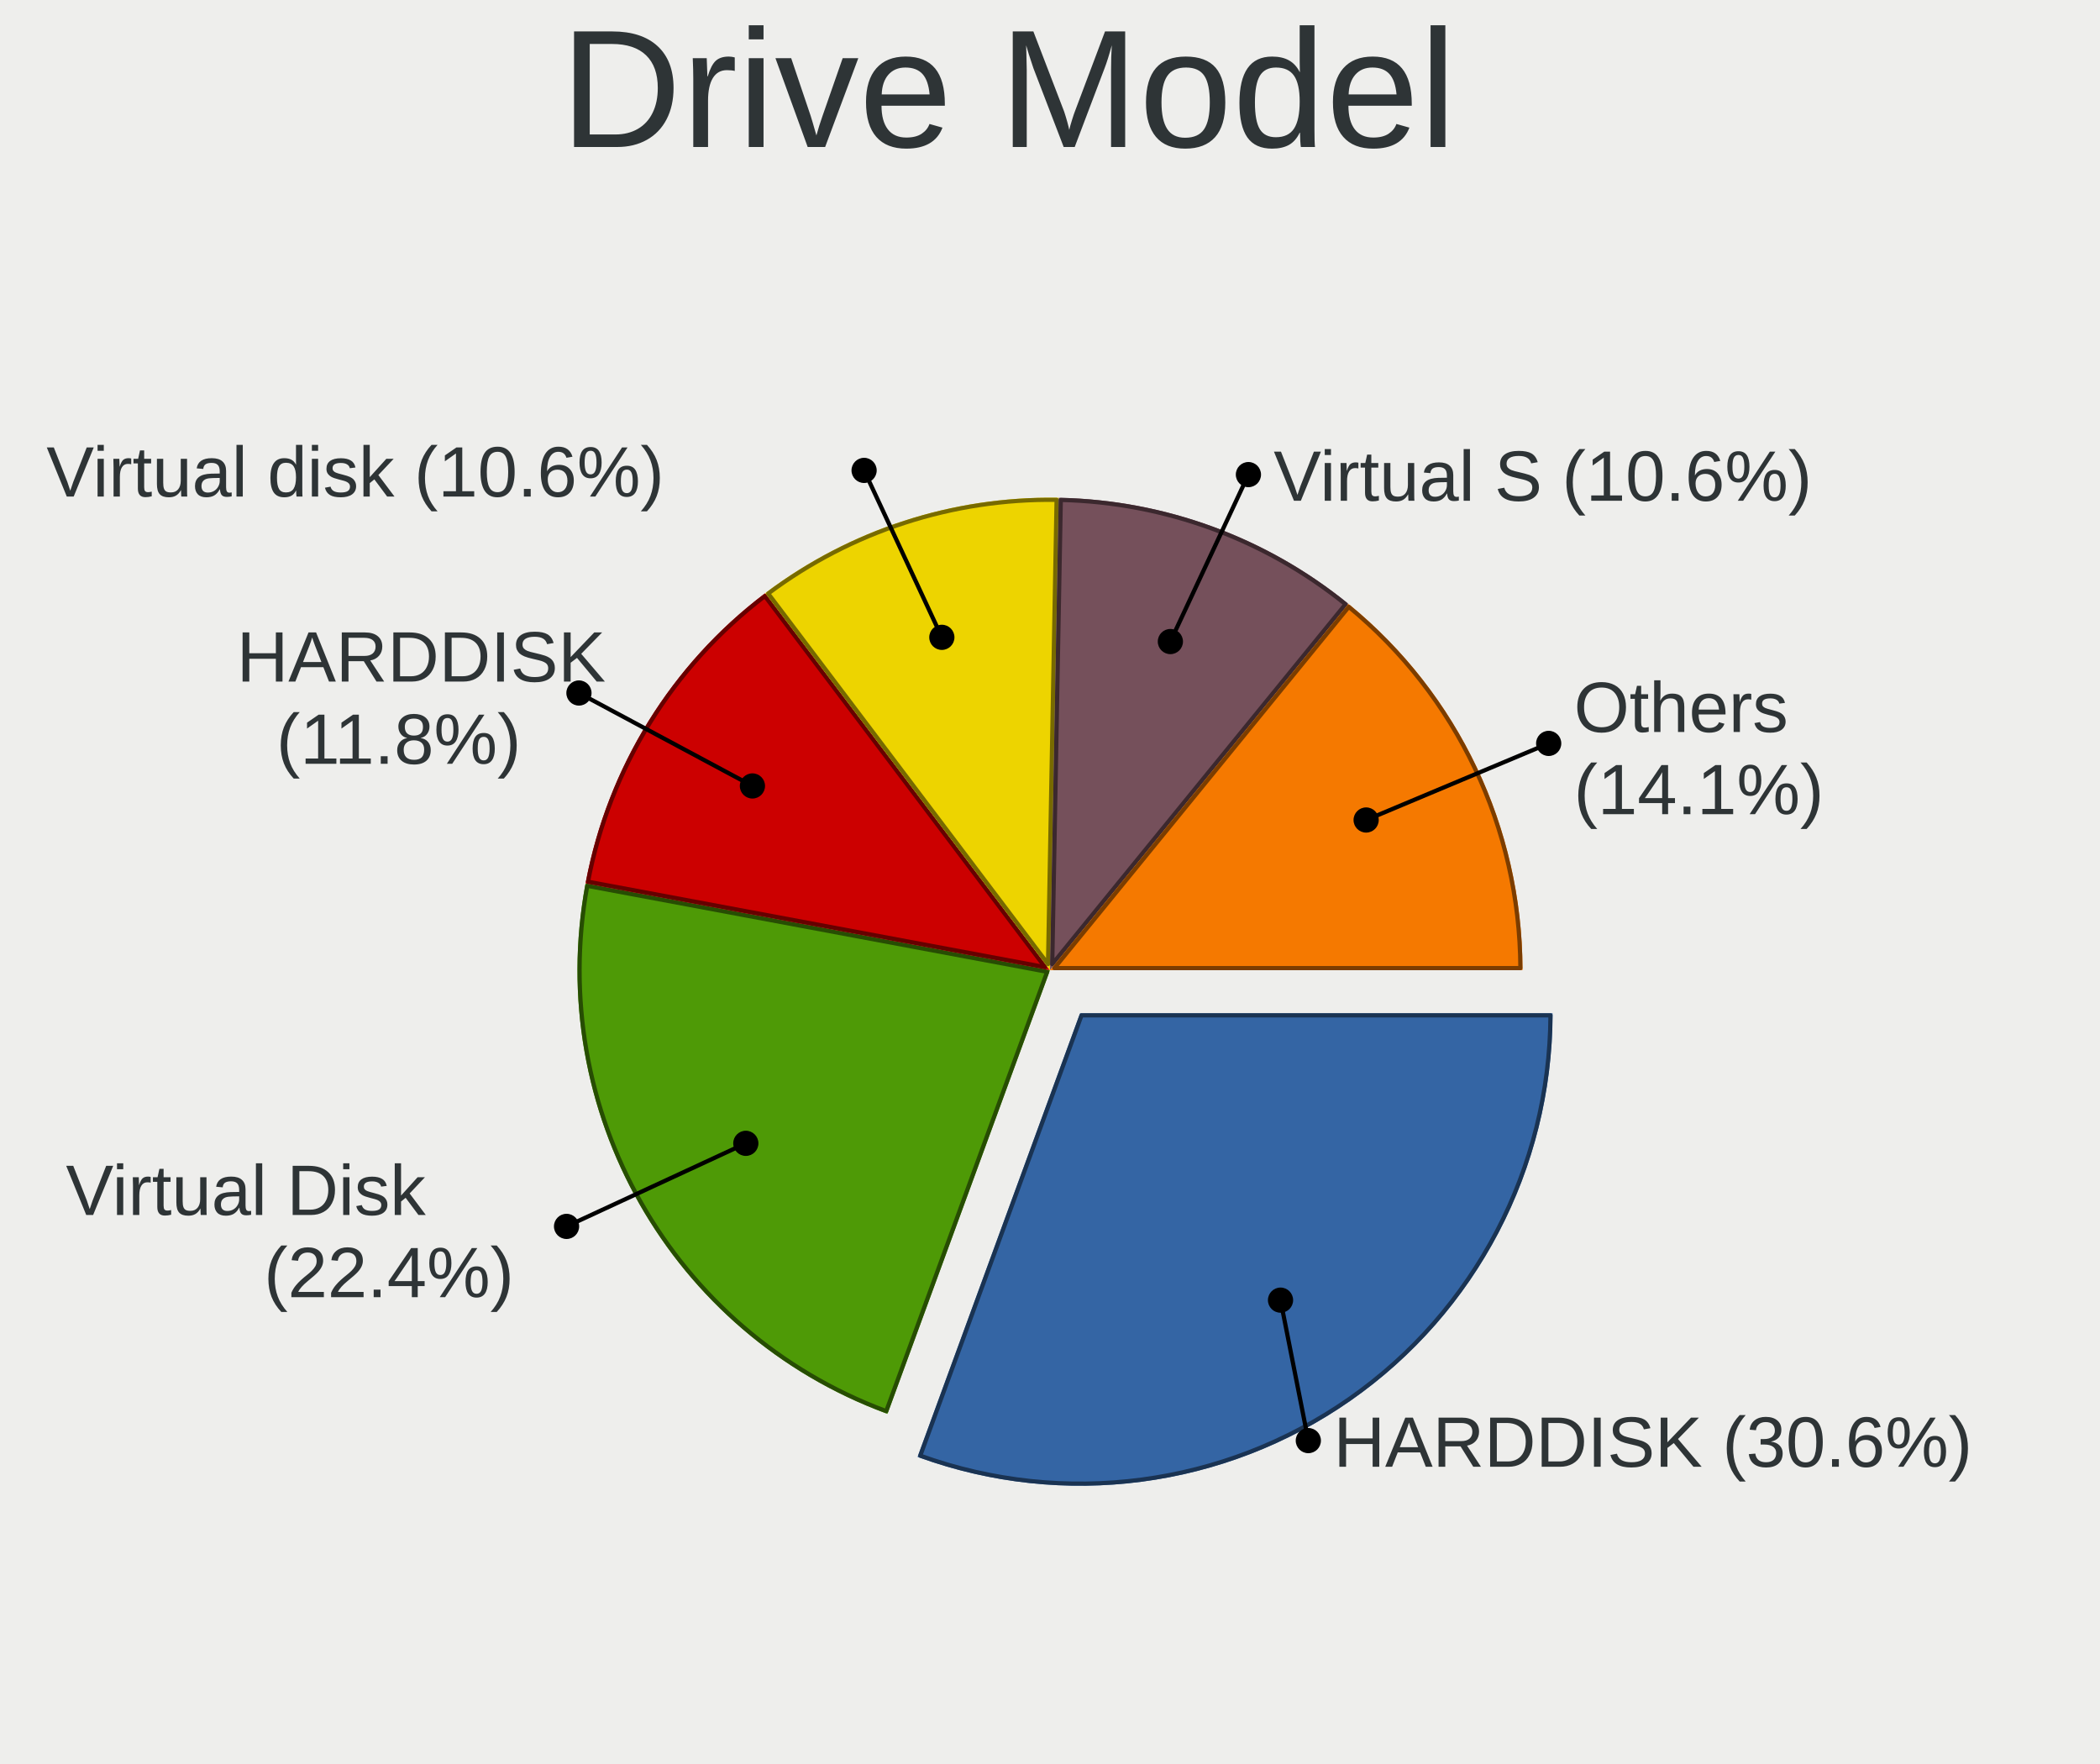
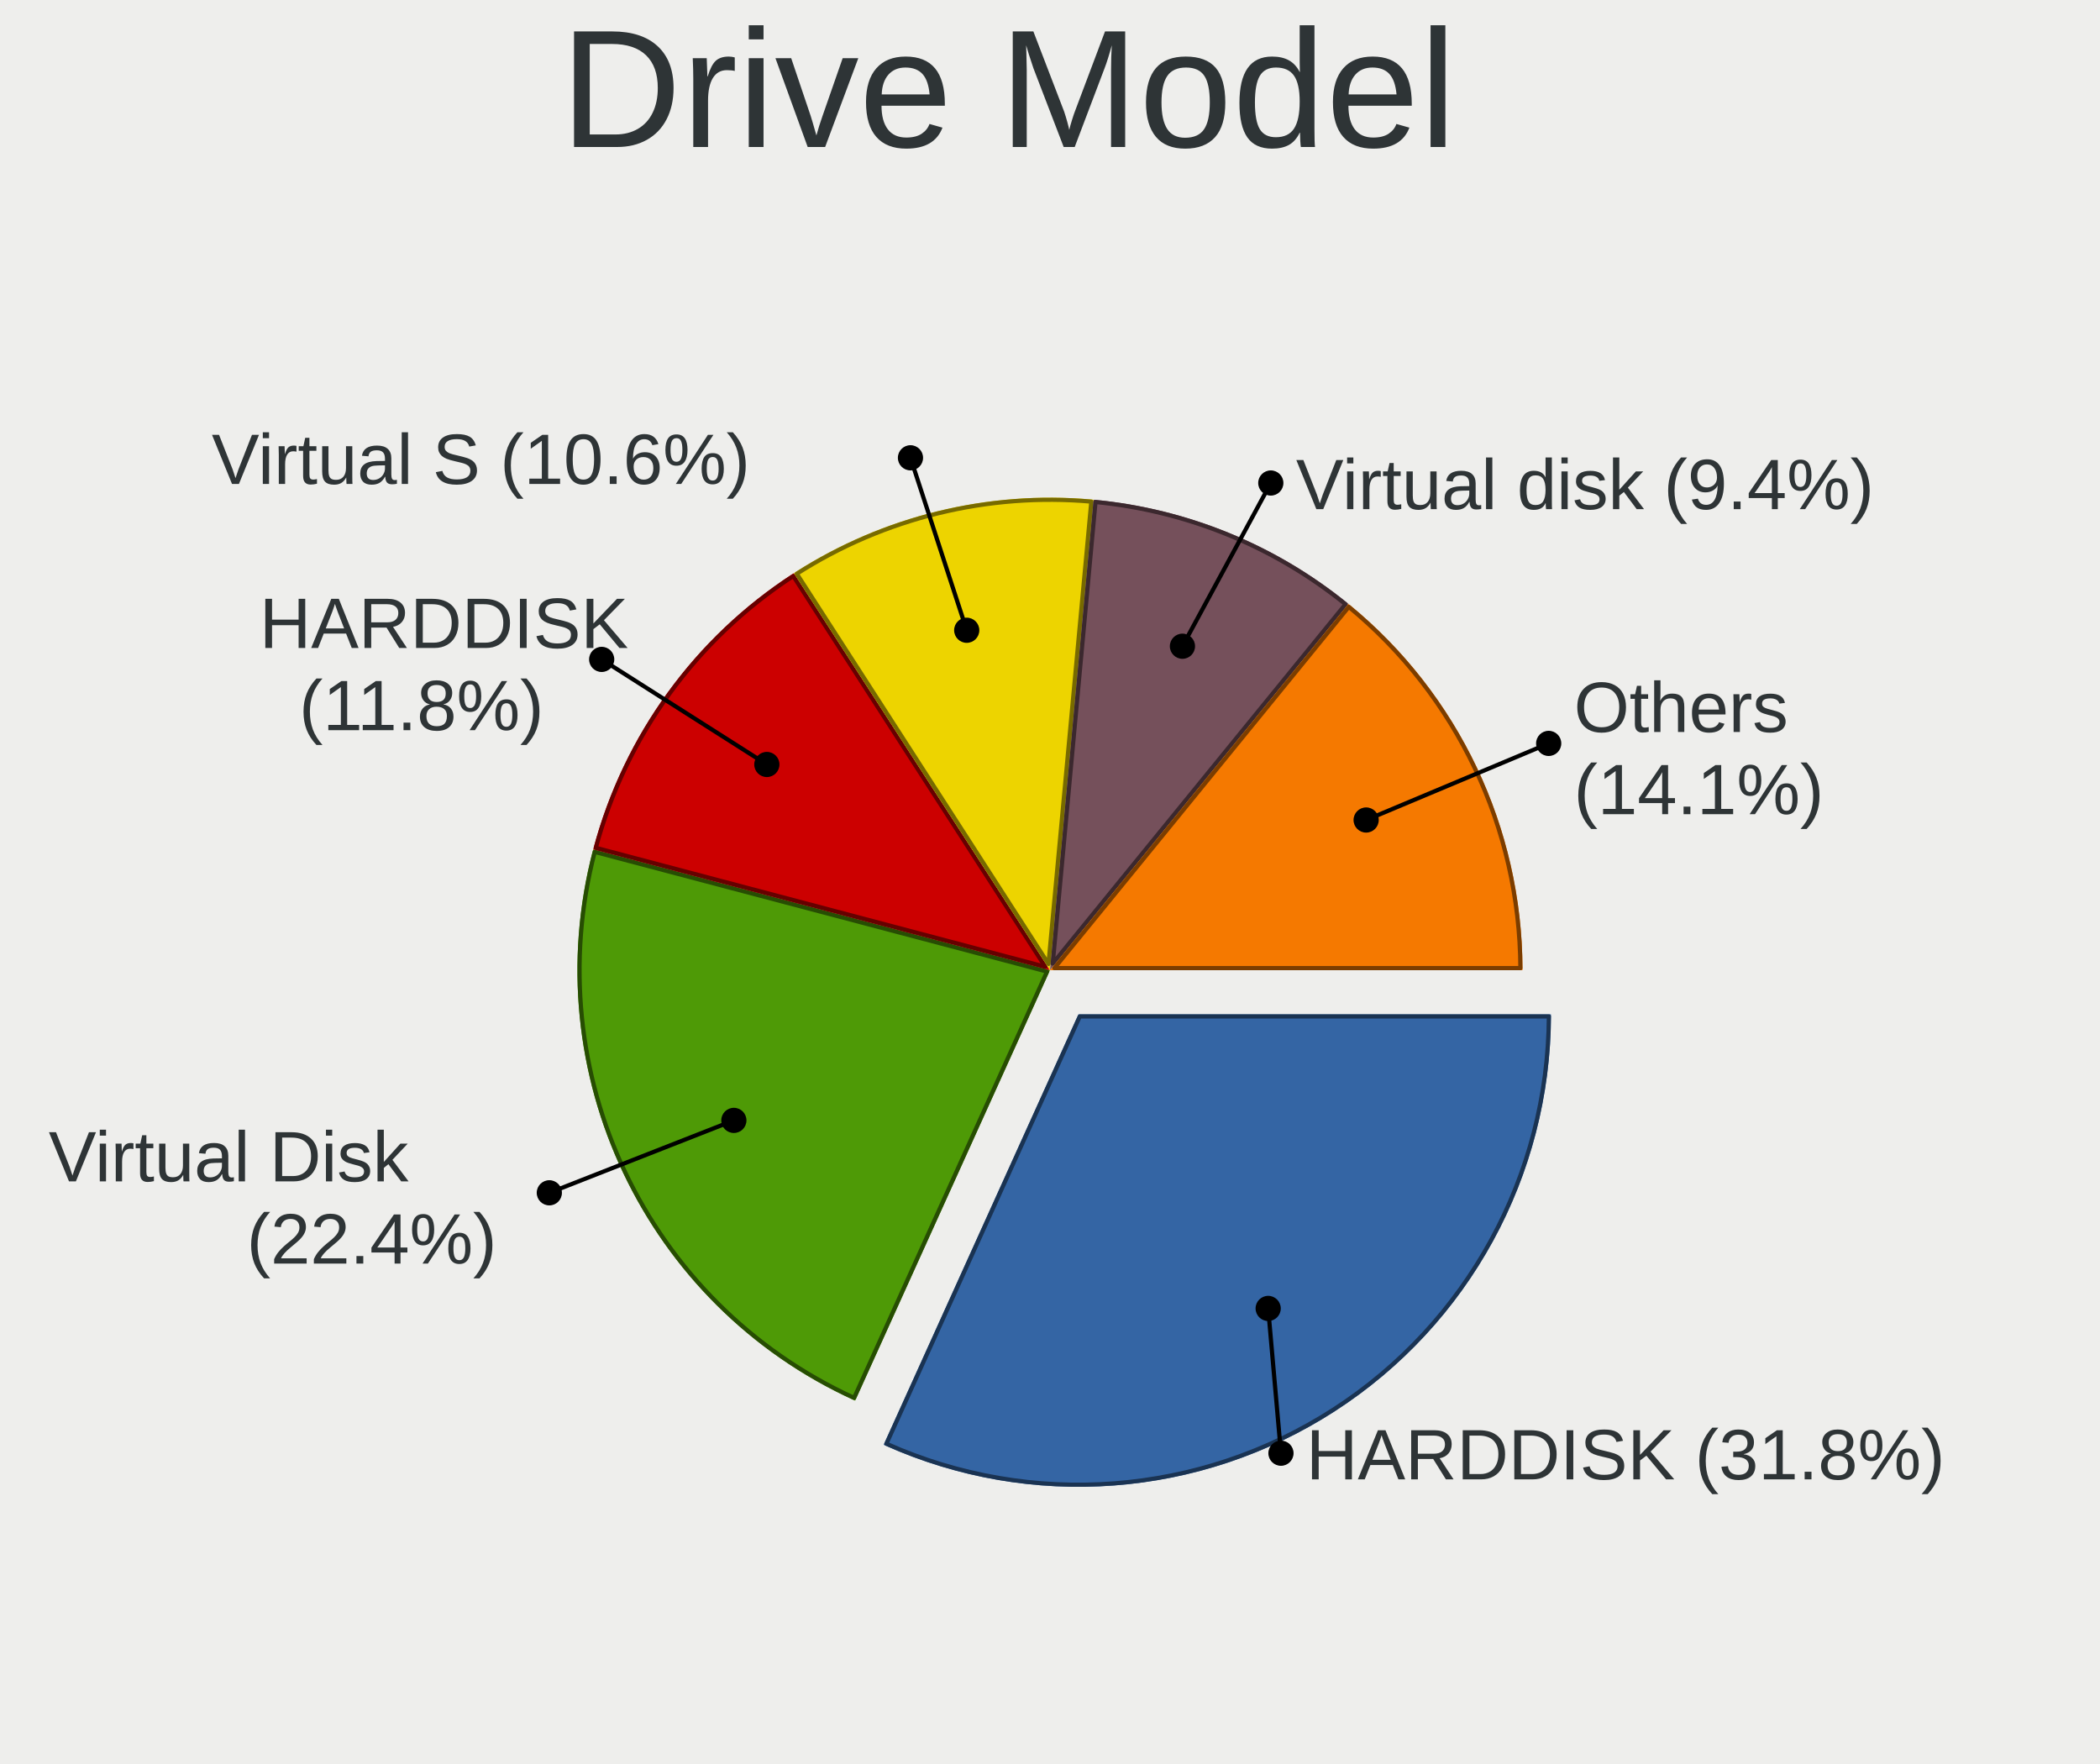
<svg xmlns="http://www.w3.org/2000/svg" width="500" height="420" version="1.0" id="ezcGraph">
  <defs />
  <g id="ezcGraphChart" color-rendering="optimizeQuality" shape-rendering="geometricPrecision" text-rendering="optimizeLegibility">
    <path d=" M 0,420 L 0,0 L 500,0 L 500,420 L 0,420 z " style="fill: #eeeeec; fill-opacity: 1.00; stroke: none;" id="ezcGraphPolygon_1" />
    <path d=" M 0,42 L 0,0 L 500,0 L 500,42 L 0,42 z " style="fill: #000000; fill-opacity: 0.00; stroke: none;" id="ezcGraphPolygon_2" />
-     <path d="M 257.16,241.25 L 369.66,241.25 A 112.50,112.50 0 0,1 218.46,346.88 z" style="fill: #3465a4; fill-opacity: 1.00; stroke: none; cursor: pointer;" id="ezcGraphCircleSector_4" />
-     <path d="M 257.51,241.75 L 369.16,241.75 A 112.00,112.00 0 0,1 219.11,346.59 z" style="fill: none; stroke: #1a3352; stroke-width: 1; stroke-opacity: 1.00; stroke-linecap: round; stroke-linejoin: round;" id="ezcGraphCircleSector_5" />
-     <path d="M 250.00,231.00 L 211.31,336.64 A 112.50,112.50 0 0,1 139.42,210.33 z" style="fill: #4e9a06; fill-opacity: 1.00; stroke: none; cursor: pointer;" id="ezcGraphCircleSector_6" />
-     <path d="M 249.33,231.38 L 211.01,335.99 A 112.00,112.00 0 0,1 139.82,210.91 z" style="fill: none; stroke: #274d03; stroke-width: 1; stroke-opacity: 1.00; stroke-linecap: round; stroke-linejoin: round;" id="ezcGraphCircleSector_7" />
-     <path d="M 250.00,231.00 L 139.42,210.33 A 112.50,112.50 0 0,1 182.20,141.22 z" style="fill: #cc0000; fill-opacity: 1.00; stroke: none; cursor: pointer;" id="ezcGraphCircleSector_8" />
-     <path d="M 248.82,230.27 L 140.00,209.93 A 112.00,112.00 0 0,1 182.11,141.92 z" style="fill: none; stroke: #660000; stroke-width: 1; stroke-opacity: 1.00; stroke-linecap: round; stroke-linejoin: round;" id="ezcGraphCircleSector_9" />
-     <path d="M 250.00,231.00 L 182.20,141.22 A 112.50,112.50 0 0,1 252.08,118.52 z" style="fill: #edd400; fill-opacity: 1.00; stroke: none; cursor: pointer;" id="ezcGraphCircleSector_10" />
-     <path d="M 249.53,229.54 L 182.90,141.32 A 112.00,112.00 0 0,1 251.57,119.01 z" style="fill: none; stroke: #776a00; stroke-width: 1; stroke-opacity: 1.00; stroke-linecap: round; stroke-linejoin: round;" id="ezcGraphCircleSector_11" />
-     <path d="M 250.00,231.00 L 252.08,118.52 A 112.50,112.50 0 0,1 321.07,143.79 z" style="fill: #75505b; fill-opacity: 1.00; stroke: none; cursor: pointer;" id="ezcGraphCircleSector_12" />
-     <path d="M 250.53,229.56 L 252.57,119.03 A 112.00,112.00 0 0,1 320.36,143.86 z" style="fill: none; stroke: #3b282e; stroke-width: 1; stroke-opacity: 1.00; stroke-linecap: round; stroke-linejoin: round;" id="ezcGraphCircleSector_13" />
+     <path d="M 256.78,241.50 L 369.28,241.50 A 112.50,112.50 0 0,1 210.39,343.99 z" style="fill: #3465a4; fill-opacity: 1.00; stroke: none; cursor: pointer;" id="ezcGraphCircleSector_4" />
+     <path d="M 257.10,242.00 L 368.78,242.00 A 112.00,112.00 0 0,1 211.05,343.75 z" style="fill: none; stroke: #1a3352; stroke-width: 1; stroke-opacity: 1.00; stroke-linecap: round; stroke-linejoin: round;" id="ezcGraphCircleSector_5" />
+     <path d="M 250.00,231.00 L 203.61,333.49 A 112.50,112.50 0 0,1 141.24,202.22 z" style="fill: #4e9a06; fill-opacity: 1.00; stroke: none; cursor: pointer;" id="ezcGraphCircleSector_6" />
+     <path d="M 249.30,231.33 L 203.36,332.83 A 112.00,112.00 0 0,1 141.60,202.83 z" style="fill: none; stroke: #274d03; stroke-width: 1; stroke-opacity: 1.00; stroke-linecap: round; stroke-linejoin: round;" id="ezcGraphCircleSector_7" />
+     <path d="M 250.00,231.00 L 141.24,202.22 A 112.50,112.50 0 0,1 189.02,136.46 z" style="fill: #cc0000; fill-opacity: 1.00; stroke: none; cursor: pointer;" id="ezcGraphCircleSector_8" />
+     <path d="M 248.88,230.19 L 141.86,201.86 A 112.00,112.00 0 0,1 188.87,137.15 z" style="fill: none; stroke: #660000; stroke-width: 1; stroke-opacity: 1.00; stroke-linecap: round; stroke-linejoin: round;" id="ezcGraphCircleSector_9" />
+     <path d="M 250.00,231.00 L 189.02,136.46 A 112.50,112.50 0 0,1 260.38,118.98 z" style="fill: #edd400; fill-opacity: 1.00; stroke: none; cursor: pointer;" id="ezcGraphCircleSector_10" />
+     <path d="M 249.64,229.51 L 189.71,136.61 A 112.00,112.00 0 0,1 259.84,119.43 z" style="fill: none; stroke: #776a00; stroke-width: 1; stroke-opacity: 1.00; stroke-linecap: round; stroke-linejoin: round;" id="ezcGraphCircleSector_11" />
+     <path d="M 250.00,231.00 L 260.38,118.98 A 112.50,112.50 0 0,1 321.07,143.79 z" style="fill: #75505b; fill-opacity: 1.00; stroke: none; cursor: pointer;" id="ezcGraphCircleSector_12" />
+     <path d="M 250.65,229.41 L 260.83,119.52 A 112.00,112.00 0 0,1 320.36,143.86 z" style="fill: none; stroke: #3b282e; stroke-width: 1; stroke-opacity: 1.00; stroke-linecap: round; stroke-linejoin: round;" id="ezcGraphCircleSector_13" />
    <path d="M 250.00,231.00 L 321.07,143.79 A 112.50,112.50 0 0,1 362.50,231.00 z" style="fill: #f57900; fill-opacity: 1.00; stroke: none;" id="ezcGraphCircleSector_14" />
    <path d="M 251.05,230.50 L 321.14,144.49 A 112.00,112.00 0 0,1 362.00,230.50 z" style="fill: none; stroke: #7b3d00; stroke-width: 1; stroke-opacity: 1.00; stroke-linecap: round; stroke-linejoin: round;" id="ezcGraphCircleSector_15" />
-     <path d=" M 224.249,151.745 L 205.738,112" style="fill: none; stroke: #000000; stroke-width: 1; stroke-opacity: 1.00; stroke-linecap: round; stroke-linejoin: round;" id="ezcGraphLine_16" />
-     <ellipse cx="224.249" cy="151.745" rx="3" ry="3" style="fill: #000000; fill-opacity: 1.00; stroke: none;" id="ezcGraphCircle_17" />
-     <ellipse cx="205.738" cy="112" rx="3" ry="3" style="fill: #000000; fill-opacity: 1.00; stroke: none;" id="ezcGraphCircle_18" />
-     <path d=" M 179.149,187.131 L 137.845,165" style="fill: none; stroke: #000000; stroke-width: 1; stroke-opacity: 1.00; stroke-linecap: round; stroke-linejoin: round;" id="ezcGraphLine_20" />
-     <ellipse cx="179.149" cy="187.131" rx="3" ry="3" style="fill: #000000; fill-opacity: 1.00; stroke: none;" id="ezcGraphCircle_21" />
-     <ellipse cx="137.845" cy="165" rx="3" ry="3" style="fill: #000000; fill-opacity: 1.00; stroke: none;" id="ezcGraphCircle_22" />
-     <path d=" M 177.576,272.221 L 134.894,292" style="fill: none; stroke: #000000; stroke-width: 1; stroke-opacity: 1.00; stroke-linecap: round; stroke-linejoin: round;" id="ezcGraphLine_24" />
-     <ellipse cx="177.576" cy="272.221" rx="3" ry="3" style="fill: #000000; fill-opacity: 1.00; stroke: none;" id="ezcGraphCircle_25" />
-     <ellipse cx="134.894" cy="292" rx="3" ry="3" style="fill: #000000; fill-opacity: 1.00; stroke: none;" id="ezcGraphCircle_26" />
-     <path d=" M 278.662,152.751 L 297.243,113" style="fill: none; stroke: #000000; stroke-width: 1; stroke-opacity: 1.00; stroke-linecap: round; stroke-linejoin: round;" id="ezcGraphLine_28" />
-     <ellipse cx="278.662" cy="152.751" rx="3" ry="3" style="fill: #000000; fill-opacity: 1.00; stroke: none;" id="ezcGraphCircle_29" />
-     <ellipse cx="297.243" cy="113" rx="3" ry="3" style="fill: #000000; fill-opacity: 1.00; stroke: none;" id="ezcGraphCircle_30" />
+     <path d=" M 230.172,150.06 L 216.779,109" style="fill: none; stroke: #000000; stroke-width: 1; stroke-opacity: 1.00; stroke-linecap: round; stroke-linejoin: round;" id="ezcGraphLine_16" />
+     <ellipse cx="230.172" cy="150.06" rx="3" ry="3" style="fill: #000000; fill-opacity: 1.00; stroke: none;" id="ezcGraphCircle_17" />
+     <ellipse cx="216.779" cy="109" rx="3" ry="3" style="fill: #000000; fill-opacity: 1.00; stroke: none;" id="ezcGraphCircle_18" />
+     <path d=" M 182.582,182.018 L 143.258,157" style="fill: none; stroke: #000000; stroke-width: 1; stroke-opacity: 1.00; stroke-linecap: round; stroke-linejoin: round;" id="ezcGraphLine_20" />
+     <ellipse cx="182.582" cy="182.018" rx="3" ry="3" style="fill: #000000; fill-opacity: 1.00; stroke: none;" id="ezcGraphCircle_21" />
+     <ellipse cx="143.258" cy="157" rx="3" ry="3" style="fill: #000000; fill-opacity: 1.00; stroke: none;" id="ezcGraphCircle_22" />
+     <path d=" M 174.729,266.76 L 130.792,284" style="fill: none; stroke: #000000; stroke-width: 1; stroke-opacity: 1.00; stroke-linecap: round; stroke-linejoin: round;" id="ezcGraphLine_24" />
+     <ellipse cx="174.729" cy="266.76" rx="3" ry="3" style="fill: #000000; fill-opacity: 1.00; stroke: none;" id="ezcGraphCircle_25" />
+     <ellipse cx="130.792" cy="284" rx="3" ry="3" style="fill: #000000; fill-opacity: 1.00; stroke: none;" id="ezcGraphCircle_26" />
+     <path d=" M 281.534,153.863 L 302.572,115" style="fill: none; stroke: #000000; stroke-width: 1; stroke-opacity: 1.00; stroke-linecap: round; stroke-linejoin: round;" id="ezcGraphLine_28" />
+     <ellipse cx="281.534" cy="153.863" rx="3" ry="3" style="fill: #000000; fill-opacity: 1.00; stroke: none;" id="ezcGraphCircle_29" />
+     <ellipse cx="302.572" cy="115" rx="3" ry="3" style="fill: #000000; fill-opacity: 1.00; stroke: none;" id="ezcGraphCircle_30" />
    <path d=" M 325.271,195.24 L 368.734,177" style="fill: none; stroke: #000000; stroke-width: 1; stroke-opacity: 1.00; stroke-linecap: round; stroke-linejoin: round;" id="ezcGraphLine_32" />
    <ellipse cx="325.271" cy="195.24" rx="3" ry="3" style="fill: #000000; fill-opacity: 1.00; stroke: none;" id="ezcGraphCircle_33" />
    <ellipse cx="368.734" cy="177" rx="3" ry="3" style="fill: #000000; fill-opacity: 1.00; stroke: none;" id="ezcGraphCircle_34" />
-     <path d=" M 304.887,309.558 L 311.507,343" style="fill: none; stroke: #000000; stroke-width: 1; stroke-opacity: 1.00; stroke-linecap: round; stroke-linejoin: round;" id="ezcGraphLine_36" />
-     <ellipse cx="304.887" cy="309.558" rx="3" ry="3" style="fill: #000000; fill-opacity: 1.00; stroke: none;" id="ezcGraphCircle_37" />
-     <ellipse cx="311.507" cy="343" rx="3" ry="3" style="fill: #000000; fill-opacity: 1.00; stroke: none;" id="ezcGraphCircle_38" />
+     <path d=" M 301.947,311.533 L 304.99,346" style="fill: none; stroke: #000000; stroke-width: 1; stroke-opacity: 1.00; stroke-linecap: round; stroke-linejoin: round;" id="ezcGraphLine_36" />
+     <ellipse cx="301.947" cy="311.533" rx="3" ry="3" style="fill: #000000; fill-opacity: 1.00; stroke: none;" id="ezcGraphCircle_37" />
+     <ellipse cx="304.99" cy="346" rx="3" ry="3" style="fill: #000000; fill-opacity: 1.00; stroke: none;" id="ezcGraphCircle_38" />
    <g id="ezcGraphTextBox_3">
      <path d=" M 132.9,42 L 132.9,0.5 L 367.6,0.5 L 367.6,42 L 132.9,42 z " style="fill: #ffffff; fill-opacity: 0.00; stroke: none;" id="ezcGraphPolygon_40" />
      <text id="ezcGraphTextBox_3_text" x="133.4" text-length="233.2px" y="35" style="font-size: 40px; font-family: 'Arial'; fill: #2e3436; fill-opacity: 1.00; stroke: none;">Drive Model</text>
    </g>
    <g id="ezcGraphTextBox_19" style=" cursor: pointer;">
-       <path d=" M 10.558,121.9 L 10.558,102.6 L 200.738,102.6 L 200.738,121.9 L 10.558,121.9 z " style="fill: #ffffff; fill-opacity: 0.00; stroke: none;" id="ezcGraphPolygon_41" />
-       <text id="ezcGraphTextBox_19_text" x="11.058" text-length="188.68px" y="118.23" style="font-size: 17px; font-family: 'Arial'; fill: #2e3436; fill-opacity: 1.00; stroke: none;">Virtual disk (10.6%)</text>
+       <path d=" M 49.901,118.9 L 49.901,99.6 L 211.779,99.6 L 211.779,118.9 L 49.901,118.9 z " style="fill: #ffffff; fill-opacity: 0.00; stroke: none;" id="ezcGraphPolygon_41" />
+       <text id="ezcGraphTextBox_19_text" x="50.401" text-length="160.378px" y="115.23" style="font-size: 17px; font-family: 'Arial'; fill: #2e3436; fill-opacity: 1.00; stroke: none;">Virtual S (10.6%)</text>
    </g>
    <g id="ezcGraphTextBox_23" style=" cursor: pointer;">
-       <path d=" M 55.873,183.85 L 55.873,146.65 L 132.845,146.65 L 132.845,183.85 L 55.873,183.85 z " style="fill: #ffffff; fill-opacity: 0.00; stroke: none;" id="ezcGraphPolygon_42" />
-       <text id="ezcGraphTextBox_23_text" x="56.373" text-length="75.472px" y="162.28" style="font-size: 17px; font-family: 'Arial'; fill: #2e3436; fill-opacity: 1.00; stroke: none;">HARDDISK</text>
-       <text id="ezcGraphTextBox_23_text" x="65.806" text-length="66.038px" y="181.86" style="font-size: 17px; font-family: 'Arial'; fill: #2e3436; fill-opacity: 1.00; stroke: none;">(11.8%)</text>
+       <path d=" M 61.286,175.85 L 61.286,138.65 L 138.258,138.65 L 138.258,175.85 L 61.286,175.85 z " style="fill: #ffffff; fill-opacity: 0.00; stroke: none;" id="ezcGraphPolygon_42" />
+       <text id="ezcGraphTextBox_23_text" x="61.786" text-length="75.472px" y="154.28" style="font-size: 17px; font-family: 'Arial'; fill: #2e3436; fill-opacity: 1.00; stroke: none;">HARDDISK</text>
+       <text id="ezcGraphTextBox_23_text" x="71.22" text-length="66.038px" y="173.86" style="font-size: 17px; font-family: 'Arial'; fill: #2e3436; fill-opacity: 1.00; stroke: none;">(11.8%)</text>
    </g>
    <g id="ezcGraphTextBox_27" style=" cursor: pointer;">
-       <path d=" M 15.187,310.85 L 15.187,273.65 L 129.894,273.65 L 129.894,310.85 L 15.187,310.85 z " style="fill: #ffffff; fill-opacity: 0.00; stroke: none;" id="ezcGraphPolygon_43" />
-       <text id="ezcGraphTextBox_27_text" x="15.687" text-length="113.208px" y="289.28" style="font-size: 17px; font-family: 'Arial'; fill: #2e3436; fill-opacity: 1.00; stroke: none;">Virtual Disk</text>
-       <text id="ezcGraphTextBox_27_text" x="62.856" text-length="66.038px" y="308.86" style="font-size: 17px; font-family: 'Arial'; fill: #2e3436; fill-opacity: 1.00; stroke: none;">(22.4%)</text>
+       <path d=" M 11.084,302.85 L 11.084,265.65 L 125.792,265.65 L 125.792,302.85 L 11.084,302.85 z " style="fill: #ffffff; fill-opacity: 0.00; stroke: none;" id="ezcGraphPolygon_43" />
+       <text id="ezcGraphTextBox_27_text" x="11.584" text-length="113.208px" y="281.28" style="font-size: 17px; font-family: 'Arial'; fill: #2e3436; fill-opacity: 1.00; stroke: none;">Virtual Disk</text>
+       <text id="ezcGraphTextBox_27_text" x="58.754" text-length="66.038px" y="300.86" style="font-size: 17px; font-family: 'Arial'; fill: #2e3436; fill-opacity: 1.00; stroke: none;">(22.4%)</text>
    </g>
    <g id="ezcGraphTextBox_31" style=" cursor: pointer;">
-       <path d=" M 302.743,122.9 L 302.743,103.6 L 464.621,103.6 L 464.621,122.9 L 302.743,122.9 z " style="fill: #ffffff; fill-opacity: 0.00; stroke: none;" id="ezcGraphPolygon_44" />
-       <text id="ezcGraphTextBox_31_text" x="303.243" text-length="160.378px" y="119.23" style="font-size: 17px; font-family: 'Arial'; fill: #2e3436; fill-opacity: 1.00; stroke: none;">Virtual S (10.6%)</text>
+       <path d=" M 308.072,124.9 L 308.072,105.6 L 488.818,105.6 L 488.818,124.9 L 308.072,124.9 z " style="fill: #ffffff; fill-opacity: 0.00; stroke: none;" id="ezcGraphPolygon_44" />
+       <text id="ezcGraphTextBox_31_text" x="308.572" text-length="179.246px" y="121.23" style="font-size: 17px; font-family: 'Arial'; fill: #2e3436; fill-opacity: 1.00; stroke: none;">Virtual disk (9.4%)</text>
    </g>
    <g id="ezcGraphTextBox_35">
      <path d=" M 374.234,195.85 L 374.234,158.65 L 441.772,158.65 L 441.772,195.85 L 374.234,195.85 z " style="fill: #ffffff; fill-opacity: 0.00; stroke: none;" id="ezcGraphPolygon_45" />
      <text id="ezcGraphTextBox_35_text" x="374.734" text-length="56.604px" y="174.28" style="font-size: 17px; font-family: 'Arial'; fill: #2e3436; fill-opacity: 1.00; stroke: none;">Others</text>
      <text id="ezcGraphTextBox_35_text" x="374.734" text-length="66.038px" y="193.86" style="font-size: 17px; font-family: 'Arial'; fill: #2e3436; fill-opacity: 1.00; stroke: none;">(14.1%)</text>
    </g>
    <g id="ezcGraphTextBox_39" style=" cursor: pointer;">
-       <path d=" M 317.007,352.9 L 317.007,333.6 L 469.451,333.6 L 469.451,352.9 L 317.007,352.9 z " style="fill: #ffffff; fill-opacity: 0.00; stroke: none;" id="ezcGraphPolygon_46" />
-       <text id="ezcGraphTextBox_39_text" x="317.507" text-length="150.944px" y="349.23" style="font-size: 17px; font-family: 'Arial'; fill: #2e3436; fill-opacity: 1.00; stroke: none;">HARDDISK (30.6%)</text>
+       <path d=" M 310.49,355.9 L 310.49,336.6 L 462.934,336.6 L 462.934,355.9 L 310.49,355.9 z " style="fill: #ffffff; fill-opacity: 0.00; stroke: none;" id="ezcGraphPolygon_46" />
+       <text id="ezcGraphTextBox_39_text" x="310.99" text-length="150.944px" y="352.23" style="font-size: 17px; font-family: 'Arial'; fill: #2e3436; fill-opacity: 1.00; stroke: none;">HARDDISK (31.8%)</text>
    </g>
  </g>
</svg>
